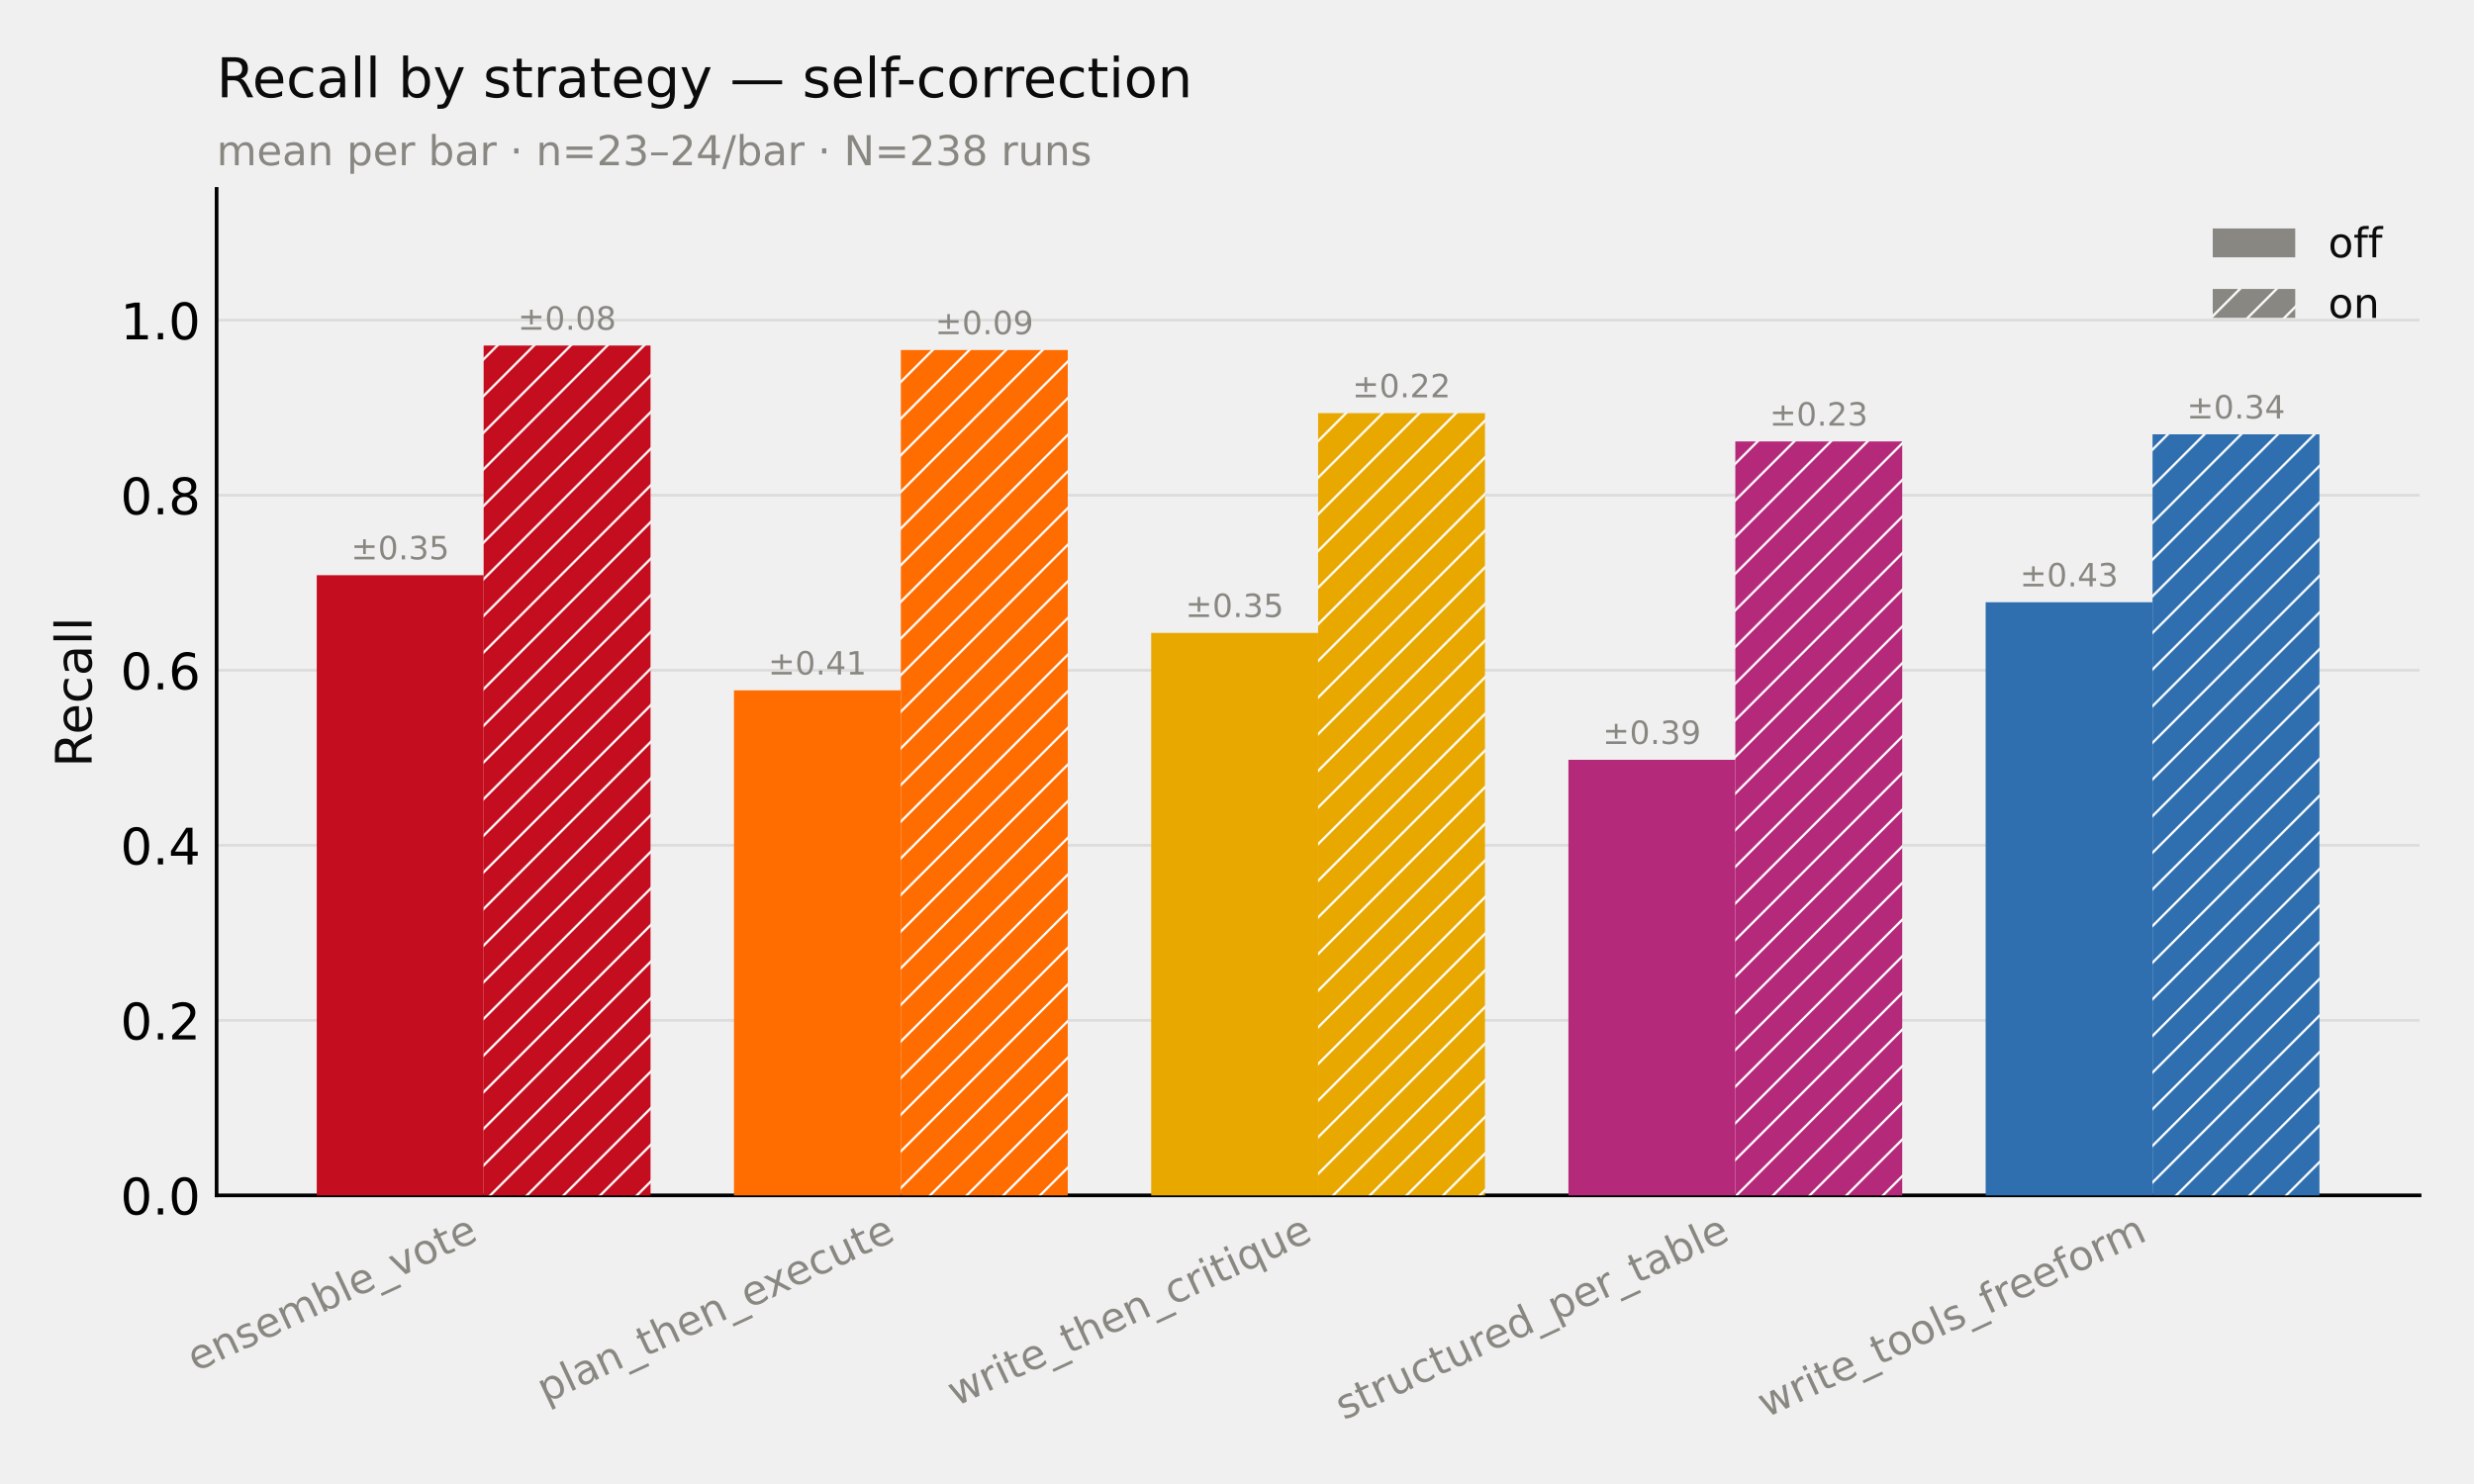
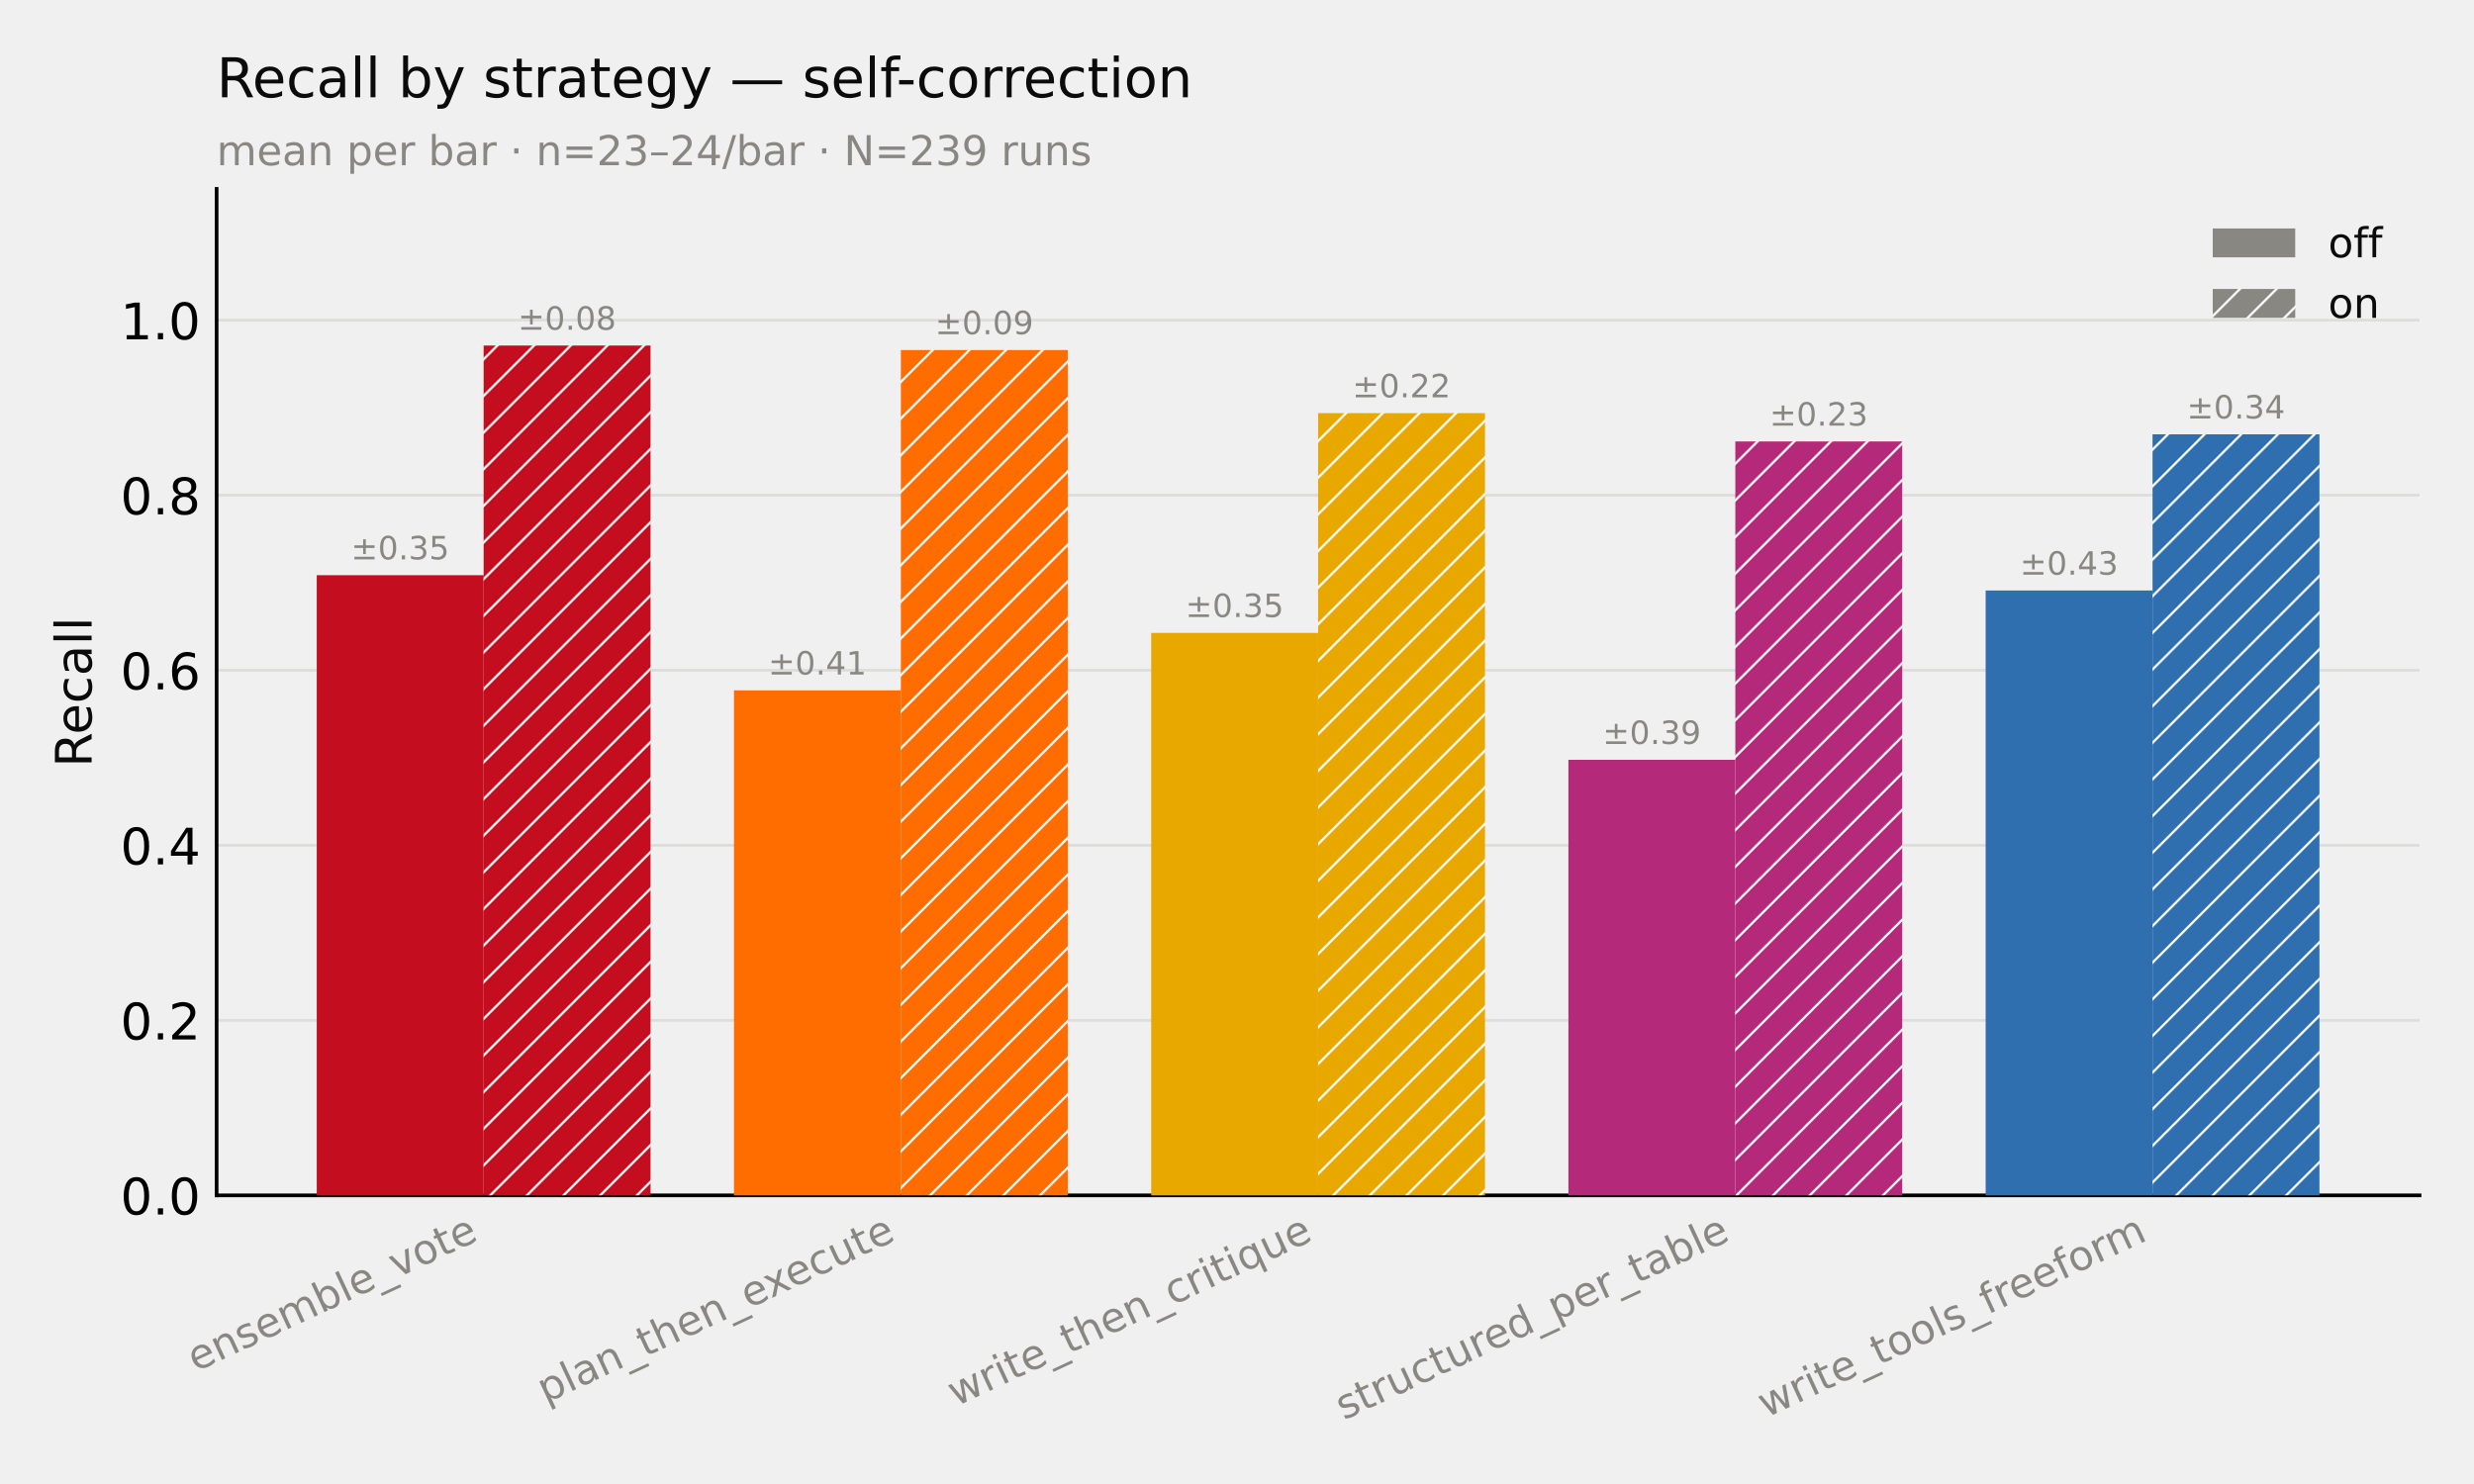
<svg xmlns="http://www.w3.org/2000/svg" width="540pt" height="324pt" viewBox="0 0 540 324" version="1.1">
  <defs>
    <style type="text/css">*{stroke-linejoin: round; stroke-linecap: butt}</style>
  </defs>
  <g id="figure_1">
    <g id="patch_1">
      <path d="M 0 324  L 540 324  L 540 0  L 0 0  L 0 324  z " style="fill: none" />
    </g>
    <g id="axes_1">
      <g id="patch_2">
        <path d="M 47.28 260.982  L 528.12 260.982  L 528.12 41.24  L 47.28 41.24  L 47.28 260.982  z " style="fill: none" />
      </g>
      <g id="matplotlib.axis_1">
        <g id="xtick_1">
          <g id="line2d_1" />
          <g id="text_1">
            <text style="font-size: 9px; font-family: 'DejaVu Sans', 'Bitstream Vera Sans', 'Computer Modern Sans Serif', 'Lucida Grande', 'Verdana', 'Geneva', 'Lucid', 'Arial', 'Helvetica', 'Avant Garde', sans-serif; fill: #898781" transform="translate(42.68812 299.5812) rotate(-25)">ensemble_vote</text>
          </g>
        </g>
        <g id="xtick_2">
          <g id="line2d_2" />
          <g id="text_2">
            <text style="font-size: 9px; font-family: 'DejaVu Sans', 'Bitstream Vera Sans', 'Computer Modern Sans Serif', 'Lucida Grande', 'Verdana', 'Geneva', 'Lucid', 'Arial', 'Helvetica', 'Avant Garde', sans-serif; fill: #898781" transform="translate(119.0716 306.4289) rotate(-25)">plan_then_execute</text>
          </g>
        </g>
        <g id="xtick_3">
          <g id="line2d_3" />
          <g id="text_3">
            <text style="font-size: 9px; font-family: 'DejaVu Sans', 'Bitstream Vera Sans', 'Computer Modern Sans Serif', 'Lucida Grande', 'Verdana', 'Geneva', 'Lucid', 'Arial', 'Helvetica', 'Avant Garde', sans-serif; fill: #898781" transform="translate(208.6499 307.1236) rotate(-25)">write_then_critique</text>
          </g>
        </g>
        <g id="xtick_4">
          <g id="line2d_4" />
          <g id="text_4">
            <text style="font-size: 9px; font-family: 'DejaVu Sans', 'Bitstream Vera Sans', 'Computer Modern Sans Serif', 'Lucida Grande', 'Verdana', 'Geneva', 'Lucid', 'Arial', 'Helvetica', 'Avant Garde', sans-serif; fill: #898781" transform="translate(293.3163 310.1088) rotate(-25)">structured_per_table</text>
          </g>
        </g>
        <g id="xtick_5">
          <g id="line2d_5" />
          <g id="text_5">
            <text style="font-size: 9px; font-family: 'DejaVu Sans', 'Bitstream Vera Sans', 'Computer Modern Sans Serif', 'Lucida Grande', 'Verdana', 'Geneva', 'Lucid', 'Arial', 'Helvetica', 'Avant Garde', sans-serif; fill: #898781" transform="translate(385.4843 309.5959) rotate(-25)">write_tools_freeform</text>
          </g>
        </g>
      </g>
      <g id="matplotlib.axis_2">
        <g id="ytick_1">
          <g id="line2d_6">
            <path d="M 47.28 260.982  L 528.12 260.982  " clip-path="url(#p4b861a7cbc)" style="fill: none; stroke: #898781; stroke-opacity: 0.18; stroke-width: 0.6; stroke-linecap: square" />
          </g>
          <g id="line2d_7" />
          <g id="text_6">
            <text style="font-size: 11px; font-family: 'DejaVu Sans', 'Bitstream Vera Sans', 'Computer Modern Sans Serif', 'Lucida Grande', 'Verdana', 'Geneva', 'Lucid', 'Arial', 'Helvetica', 'Avant Garde', sans-serif; text-anchor: end" x="43.78" y="265.161" transform="rotate(-0 43.78 265.1614)">0.0</text>
          </g>
        </g>
        <g id="ytick_2">
          <g id="line2d_8">
            <path d="M 47.28 222.766  L 528.12 222.766  " clip-path="url(#p4b861a7cbc)" style="fill: none; stroke: #898781; stroke-opacity: 0.18; stroke-width: 0.6; stroke-linecap: square" />
          </g>
          <g id="line2d_9" />
          <g id="text_7">
            <text style="font-size: 11px; font-family: 'DejaVu Sans', 'Bitstream Vera Sans', 'Computer Modern Sans Serif', 'Lucida Grande', 'Verdana', 'Geneva', 'Lucid', 'Arial', 'Helvetica', 'Avant Garde', sans-serif; text-anchor: end" x="43.78" y="226.945" transform="rotate(-0 43.78 226.9453)">0.2</text>
          </g>
        </g>
        <g id="ytick_3">
          <g id="line2d_10">
            <path d="M 47.28 184.55  L 528.12 184.55  " clip-path="url(#p4b861a7cbc)" style="fill: none; stroke: #898781; stroke-opacity: 0.18; stroke-width: 0.6; stroke-linecap: square" />
          </g>
          <g id="line2d_11" />
          <g id="text_8">
            <text style="font-size: 11px; font-family: 'DejaVu Sans', 'Bitstream Vera Sans', 'Computer Modern Sans Serif', 'Lucida Grande', 'Verdana', 'Geneva', 'Lucid', 'Arial', 'Helvetica', 'Avant Garde', sans-serif; text-anchor: end" x="43.78" y="188.729" transform="rotate(-0 43.78 188.7293)">0.4</text>
          </g>
        </g>
        <g id="ytick_4">
          <g id="line2d_12">
            <path d="M 47.28 146.334  L 528.12 146.334  " clip-path="url(#p4b861a7cbc)" style="fill: none; stroke: #898781; stroke-opacity: 0.18; stroke-width: 0.6; stroke-linecap: square" />
          </g>
          <g id="line2d_13" />
          <g id="text_9">
            <text style="font-size: 11px; font-family: 'DejaVu Sans', 'Bitstream Vera Sans', 'Computer Modern Sans Serif', 'Lucida Grande', 'Verdana', 'Geneva', 'Lucid', 'Arial', 'Helvetica', 'Avant Garde', sans-serif; text-anchor: end" x="43.78" y="150.513" transform="rotate(-0 43.78 150.5133)">0.6</text>
          </g>
        </g>
        <g id="ytick_5">
          <g id="line2d_14">
            <path d="M 47.28 108.118  L 528.12 108.118  " clip-path="url(#p4b861a7cbc)" style="fill: none; stroke: #898781; stroke-opacity: 0.18; stroke-width: 0.6; stroke-linecap: square" />
          </g>
          <g id="line2d_15" />
          <g id="text_10">
            <text style="font-size: 11px; font-family: 'DejaVu Sans', 'Bitstream Vera Sans', 'Computer Modern Sans Serif', 'Lucida Grande', 'Verdana', 'Geneva', 'Lucid', 'Arial', 'Helvetica', 'Avant Garde', sans-serif; text-anchor: end" x="43.78" y="112.297" transform="rotate(-0 43.78 112.2972)">0.8</text>
          </g>
        </g>
        <g id="ytick_6">
          <g id="line2d_16">
            <path d="M 47.28 69.902  L 528.12 69.902  " clip-path="url(#p4b861a7cbc)" style="fill: none; stroke: #898781; stroke-opacity: 0.18; stroke-width: 0.6; stroke-linecap: square" />
          </g>
          <g id="line2d_17" />
          <g id="text_11">
            <text style="font-size: 11px; font-family: 'DejaVu Sans', 'Bitstream Vera Sans', 'Computer Modern Sans Serif', 'Lucida Grande', 'Verdana', 'Geneva', 'Lucid', 'Arial', 'Helvetica', 'Avant Garde', sans-serif; text-anchor: end" x="43.78" y="74.081" transform="rotate(-0 43.78 74.08117)">1.0</text>
          </g>
        </g>
        <g id="text_12">
          <text style="font-size: 11px; font-family: 'DejaVu Sans', 'Bitstream Vera Sans', 'Computer Modern Sans Serif', 'Lucida Grande', 'Verdana', 'Geneva', 'Lucid', 'Arial', 'Helvetica', 'Avant Garde', sans-serif; text-anchor: middle; fill: #0b0b0b" x="19.999" y="151.111" transform="rotate(-90 19.99891 151.1111)">Recall</text>
        </g>
      </g>
      <g id="patch_3">
        <path d="M 47.28 260.982  L 47.28 41.24  " style="fill: none; stroke: #000000; stroke-width: 0.8; stroke-linejoin: miter; stroke-linecap: square" />
      </g>
      <g id="patch_4">
        <path d="M 47.28 260.982  L 528.12 260.982  " style="fill: none; stroke: #000000; stroke-width: 0.8; stroke-linejoin: miter; stroke-linecap: square" />
      </g>
      <g id="patch_5">
        <path d="M 69.136 260.982  L 105.564 260.982  L 105.564 125.58  L 69.136 125.58  z " clip-path="url(#p4b861a7cbc)" style="fill: #c40d1e" />
      </g>
      <g id="patch_6">
        <path d="M 160.205 260.982  L 196.632 260.982  L 196.632 150.723  L 160.205 150.723  z " clip-path="url(#p4b861a7cbc)" style="fill: #ff6c00" />
      </g>
      <g id="patch_7">
        <path d="M 251.273 260.982  L 287.7 260.982  L 287.7 138.176  L 251.273 138.176  z " clip-path="url(#p4b861a7cbc)" style="fill: #e8a800" />
      </g>
      <g id="patch_8">
        <path d="M 342.341 260.982  L 378.768 260.982  L 378.768 165.885  L 342.341 165.885  z " clip-path="url(#p4b861a7cbc)" style="fill: #b5297a" />
      </g>
      <g id="patch_9">
-         <path d="M 433.409 260.982  L 469.836 260.982  L 469.836 131.489  L 433.409 131.489  z " clip-path="url(#p4b861a7cbc)" style="fill: #2f6fb0" />
+         <path d="M 433.409 260.982  L 469.836 260.982  L 469.836 128.922  L 433.409 128.922  z " clip-path="url(#p4b861a7cbc)" style="fill: #2f6fb0" />
      </g>
      <g id="patch_10">
        <path d="M 105.564 260.982  L 141.991 260.982  L 141.991 75.445  L 105.564 75.445  z " clip-path="url(#p4b861a7cbc)" style="fill: url(#hebcdff1f8c)" />
      </g>
      <g id="patch_11">
        <path d="M 196.632 260.982  L 233.059 260.982  L 233.059 76.427  L 196.632 76.427  z " clip-path="url(#p4b861a7cbc)" style="fill: url(#h827673a497)" />
      </g>
      <g id="patch_12">
        <path d="M 287.7 260.982  L 324.127 260.982  L 324.127 90.198  L 287.7 90.198  z " clip-path="url(#p4b861a7cbc)" style="fill: url(#h1d46f08c18)" />
      </g>
      <g id="patch_13">
        <path d="M 378.768 260.982  L 415.195 260.982  L 415.195 96.381  L 378.768 96.381  z " clip-path="url(#p4b861a7cbc)" style="fill: url(#he371dabe56)" />
      </g>
      <g id="patch_14">
        <path d="M 469.836 260.982  L 506.264 260.982  L 506.264 94.826  L 469.836 94.826  z " clip-path="url(#p4b861a7cbc)" style="fill: url(#he712230f22)" />
      </g>
      <g id="text_13">
        <text style="font-size: 7px; font-family: 'DejaVu Sans', 'Bitstream Vera Sans', 'Computer Modern Sans Serif', 'Lucida Grande', 'Verdana', 'Geneva', 'Lucid', 'Arial', 'Helvetica', 'Avant Garde', sans-serif; text-anchor: middle; fill: #898781" x="87.35" y="122.125" transform="rotate(-0 87.35 122.1246)">±0.35</text>
      </g>
      <g id="text_14">
        <text style="font-size: 7px; font-family: 'DejaVu Sans', 'Bitstream Vera Sans', 'Computer Modern Sans Serif', 'Lucida Grande', 'Verdana', 'Geneva', 'Lucid', 'Arial', 'Helvetica', 'Avant Garde', sans-serif; text-anchor: middle; fill: #898781" x="178.418" y="147.267" transform="rotate(-0 178.4182 147.2672)">±0.41</text>
      </g>
      <g id="text_15">
        <text style="font-size: 7px; font-family: 'DejaVu Sans', 'Bitstream Vera Sans', 'Computer Modern Sans Serif', 'Lucida Grande', 'Verdana', 'Geneva', 'Lucid', 'Arial', 'Helvetica', 'Avant Garde', sans-serif; text-anchor: middle; fill: #898781" x="269.486" y="134.72" transform="rotate(-0 269.4864 134.7204)">±0.35</text>
      </g>
      <g id="text_16">
        <text style="font-size: 7px; font-family: 'DejaVu Sans', 'Bitstream Vera Sans', 'Computer Modern Sans Serif', 'Lucida Grande', 'Verdana', 'Geneva', 'Lucid', 'Arial', 'Helvetica', 'Avant Garde', sans-serif; text-anchor: middle; fill: #898781" x="360.555" y="162.429" transform="rotate(-0 360.5545 162.4289)">±0.39</text>
      </g>
      <g id="text_17">
-         <text style="font-size: 7px; font-family: 'DejaVu Sans', 'Bitstream Vera Sans', 'Computer Modern Sans Serif', 'Lucida Grande', 'Verdana', 'Geneva', 'Lucid', 'Arial', 'Helvetica', 'Avant Garde', sans-serif; text-anchor: middle; fill: #898781" x="451.623" y="128.033" transform="rotate(-0 451.6227 128.0328)">±0.43</text>
+         <text style="font-size: 7px; font-family: 'DejaVu Sans', 'Bitstream Vera Sans', 'Computer Modern Sans Serif', 'Lucida Grande', 'Verdana', 'Geneva', 'Lucid', 'Arial', 'Helvetica', 'Avant Garde', sans-serif; text-anchor: middle; fill: #898781" x="451.623" y="125.467" transform="rotate(-0 451.6227 125.4667)">±0.43</text>
      </g>
      <g id="text_18">
        <text style="font-size: 7px; font-family: 'DejaVu Sans', 'Bitstream Vera Sans', 'Computer Modern Sans Serif', 'Lucida Grande', 'Verdana', 'Geneva', 'Lucid', 'Arial', 'Helvetica', 'Avant Garde', sans-serif; text-anchor: middle; fill: #898781" x="123.777" y="71.989" transform="rotate(-0 123.7773 71.98896)">±0.08</text>
      </g>
      <g id="text_19">
        <text style="font-size: 7px; font-family: 'DejaVu Sans', 'Bitstream Vera Sans', 'Computer Modern Sans Serif', 'Lucida Grande', 'Verdana', 'Geneva', 'Lucid', 'Arial', 'Helvetica', 'Avant Garde', sans-serif; text-anchor: middle; fill: #898781" x="214.845" y="72.971" transform="rotate(-0 214.8455 72.97122)">±0.09</text>
      </g>
      <g id="text_20">
        <text style="font-size: 7px; font-family: 'DejaVu Sans', 'Bitstream Vera Sans', 'Computer Modern Sans Serif', 'Lucida Grande', 'Verdana', 'Geneva', 'Lucid', 'Arial', 'Helvetica', 'Avant Garde', sans-serif; text-anchor: middle; fill: #898781" x="305.914" y="86.743" transform="rotate(-0 305.9136 86.74272)">±0.22</text>
      </g>
      <g id="text_21">
        <text style="font-size: 7px; font-family: 'DejaVu Sans', 'Bitstream Vera Sans', 'Computer Modern Sans Serif', 'Lucida Grande', 'Verdana', 'Geneva', 'Lucid', 'Arial', 'Helvetica', 'Avant Garde', sans-serif; text-anchor: middle; fill: #898781" x="396.982" y="92.925" transform="rotate(-0 396.9818 92.92548)">±0.23</text>
      </g>
      <g id="text_22">
        <text style="font-size: 7px; font-family: 'DejaVu Sans', 'Bitstream Vera Sans', 'Computer Modern Sans Serif', 'Lucida Grande', 'Verdana', 'Geneva', 'Lucid', 'Arial', 'Helvetica', 'Avant Garde', sans-serif; text-anchor: middle; fill: #898781" x="488.05" y="91.37" transform="rotate(-0 488.05 91.36975)">±0.34</text>
      </g>
      <g id="text_23">
-         <text style="font-size: 9px; font-family: 'DejaVu Sans', 'Bitstream Vera Sans', 'Computer Modern Sans Serif', 'Lucida Grande', 'Verdana', 'Geneva', 'Lucid', 'Arial', 'Helvetica', 'Avant Garde', sans-serif; text-anchor: start; fill: #898781" x="47.28" y="36.072" transform="rotate(-0 47.28 36.07215)">mean per bar · n=23–24/bar · N=238 runs</text>
+         <text style="font-size: 9px; font-family: 'DejaVu Sans', 'Bitstream Vera Sans', 'Computer Modern Sans Serif', 'Lucida Grande', 'Verdana', 'Geneva', 'Lucid', 'Arial', 'Helvetica', 'Avant Garde', sans-serif; text-anchor: start; fill: #898781" x="47.28" y="36.072" transform="rotate(-0 47.28 36.07215)">mean per bar · n=23–24/bar · N=239 runs</text>
      </g>
      <g id="text_24">
        <text style="font-size: 12px; font-family: 'DejaVu Sans', 'Bitstream Vera Sans', 'Computer Modern Sans Serif', 'Lucida Grande', 'Verdana', 'Geneva', 'Lucid', 'Arial', 'Helvetica', 'Avant Garde', sans-serif; text-anchor: start; fill: #0b0b0b" x="47.28" y="21.24" transform="rotate(-0 47.28 21.24)">Recall by strategy — self-correction</text>
      </g>
      <g id="legend_1">
        <g id="patch_15">
          <path d="M 482.977 56.179  L 500.977 56.179  L 500.977 49.879  L 482.977 49.879  z " style="fill: #898781" />
        </g>
        <g id="text_25">
          <text style="font-size: 9px; font-family: 'DejaVu Sans', 'Bitstream Vera Sans', 'Computer Modern Sans Serif', 'Lucida Grande', 'Verdana', 'Geneva', 'Lucid', 'Arial', 'Helvetica', 'Avant Garde', sans-serif; text-anchor: start; fill: #0b0b0b" x="508.177" y="56.179" transform="rotate(-0 508.1766 56.17859)">off</text>
        </g>
        <g id="patch_16">
          <path d="M 482.977 69.389  L 500.977 69.389  L 500.977 63.089  L 482.977 63.089  z " style="fill: url(#h34e00cabad)" />
        </g>
        <g id="text_26">
          <text style="font-size: 9px; font-family: 'DejaVu Sans', 'Bitstream Vera Sans', 'Computer Modern Sans Serif', 'Lucida Grande', 'Verdana', 'Geneva', 'Lucid', 'Arial', 'Helvetica', 'Avant Garde', sans-serif; text-anchor: start; fill: #0b0b0b" x="508.177" y="69.389" transform="rotate(-0 508.1766 69.38891)">on</text>
        </g>
      </g>
    </g>
  </g>
  <defs>
    <clipPath id="p4b861a7cbc">
      <rect x="47.28" y="41.24" width="480.84" height="219.742" />
    </clipPath>
  </defs>
  <defs>
    <pattern id="hebcdff1f8c" patternUnits="userSpaceOnUse" x="0" y="0" width="72" height="72">
      <rect x="0" y="0" width="73" height="73" fill="#c40d1e" />
      <path d="M -36 36  L 36 -36  M -32 40  L 40 -32  M -28 44  L 44 -28  M -24 48  L 48 -24  M -20 52  L 52 -20  M -16 56  L 56 -16  M -12 60  L 60 -12  M -8 64  L 64 -8  M -4 68  L 68 -4  M 0 72  L 72 0  M 4 76  L 76 4  M 8 80  L 80 8  M 12 84  L 84 12  M 16 88  L 88 16  M 20 92  L 92 20  M 24 96  L 96 24  M 28 100  L 100 28  M 32 104  L 104 32  M 36 108  L 108 36  " style="fill: #ffffff; stroke: #ffffff; stroke-width: 0.5; stroke-linecap: butt; stroke-linejoin: miter" />
    </pattern>
    <pattern id="h827673a497" patternUnits="userSpaceOnUse" x="0" y="0" width="72" height="72">
      <rect x="0" y="0" width="73" height="73" fill="#ff6c00" />
      <path d="M -36 36  L 36 -36  M -32 40  L 40 -32  M -28 44  L 44 -28  M -24 48  L 48 -24  M -20 52  L 52 -20  M -16 56  L 56 -16  M -12 60  L 60 -12  M -8 64  L 64 -8  M -4 68  L 68 -4  M 0 72  L 72 0  M 4 76  L 76 4  M 8 80  L 80 8  M 12 84  L 84 12  M 16 88  L 88 16  M 20 92  L 92 20  M 24 96  L 96 24  M 28 100  L 100 28  M 32 104  L 104 32  M 36 108  L 108 36  " style="fill: #ffffff; stroke: #ffffff; stroke-width: 0.5; stroke-linecap: butt; stroke-linejoin: miter" />
    </pattern>
    <pattern id="h1d46f08c18" patternUnits="userSpaceOnUse" x="0" y="0" width="72" height="72">
      <rect x="0" y="0" width="73" height="73" fill="#e8a800" />
      <path d="M -36 36  L 36 -36  M -32 40  L 40 -32  M -28 44  L 44 -28  M -24 48  L 48 -24  M -20 52  L 52 -20  M -16 56  L 56 -16  M -12 60  L 60 -12  M -8 64  L 64 -8  M -4 68  L 68 -4  M 0 72  L 72 0  M 4 76  L 76 4  M 8 80  L 80 8  M 12 84  L 84 12  M 16 88  L 88 16  M 20 92  L 92 20  M 24 96  L 96 24  M 28 100  L 100 28  M 32 104  L 104 32  M 36 108  L 108 36  " style="fill: #ffffff; stroke: #ffffff; stroke-width: 0.5; stroke-linecap: butt; stroke-linejoin: miter" />
    </pattern>
    <pattern id="he371dabe56" patternUnits="userSpaceOnUse" x="0" y="0" width="72" height="72">
      <rect x="0" y="0" width="73" height="73" fill="#b5297a" />
      <path d="M -36 36  L 36 -36  M -32 40  L 40 -32  M -28 44  L 44 -28  M -24 48  L 48 -24  M -20 52  L 52 -20  M -16 56  L 56 -16  M -12 60  L 60 -12  M -8 64  L 64 -8  M -4 68  L 68 -4  M 0 72  L 72 0  M 4 76  L 76 4  M 8 80  L 80 8  M 12 84  L 84 12  M 16 88  L 88 16  M 20 92  L 92 20  M 24 96  L 96 24  M 28 100  L 100 28  M 32 104  L 104 32  M 36 108  L 108 36  " style="fill: #ffffff; stroke: #ffffff; stroke-width: 0.5; stroke-linecap: butt; stroke-linejoin: miter" />
    </pattern>
    <pattern id="he712230f22" patternUnits="userSpaceOnUse" x="0" y="0" width="72" height="72">
      <rect x="0" y="0" width="73" height="73" fill="#2f6fb0" />
      <path d="M -36 36  L 36 -36  M -32 40  L 40 -32  M -28 44  L 44 -28  M -24 48  L 48 -24  M -20 52  L 52 -20  M -16 56  L 56 -16  M -12 60  L 60 -12  M -8 64  L 64 -8  M -4 68  L 68 -4  M 0 72  L 72 0  M 4 76  L 76 4  M 8 80  L 80 8  M 12 84  L 84 12  M 16 88  L 88 16  M 20 92  L 92 20  M 24 96  L 96 24  M 28 100  L 100 28  M 32 104  L 104 32  M 36 108  L 108 36  " style="fill: #ffffff; stroke: #ffffff; stroke-width: 0.5; stroke-linecap: butt; stroke-linejoin: miter" />
    </pattern>
    <pattern id="h34e00cabad" patternUnits="userSpaceOnUse" x="0" y="0" width="72" height="72">
      <rect x="0" y="0" width="73" height="73" fill="#898781" />
      <path d="M -36 36  L 36 -36  M -32 40  L 40 -32  M -28 44  L 44 -28  M -24 48  L 48 -24  M -20 52  L 52 -20  M -16 56  L 56 -16  M -12 60  L 60 -12  M -8 64  L 64 -8  M -4 68  L 68 -4  M 0 72  L 72 0  M 4 76  L 76 4  M 8 80  L 80 8  M 12 84  L 84 12  M 16 88  L 88 16  M 20 92  L 92 20  M 24 96  L 96 24  M 28 100  L 100 28  M 32 104  L 104 32  M 36 108  L 108 36  " style="fill: #ffffff; stroke: #ffffff; stroke-width: 0.5; stroke-linecap: butt; stroke-linejoin: miter" />
    </pattern>
  </defs>
</svg>
